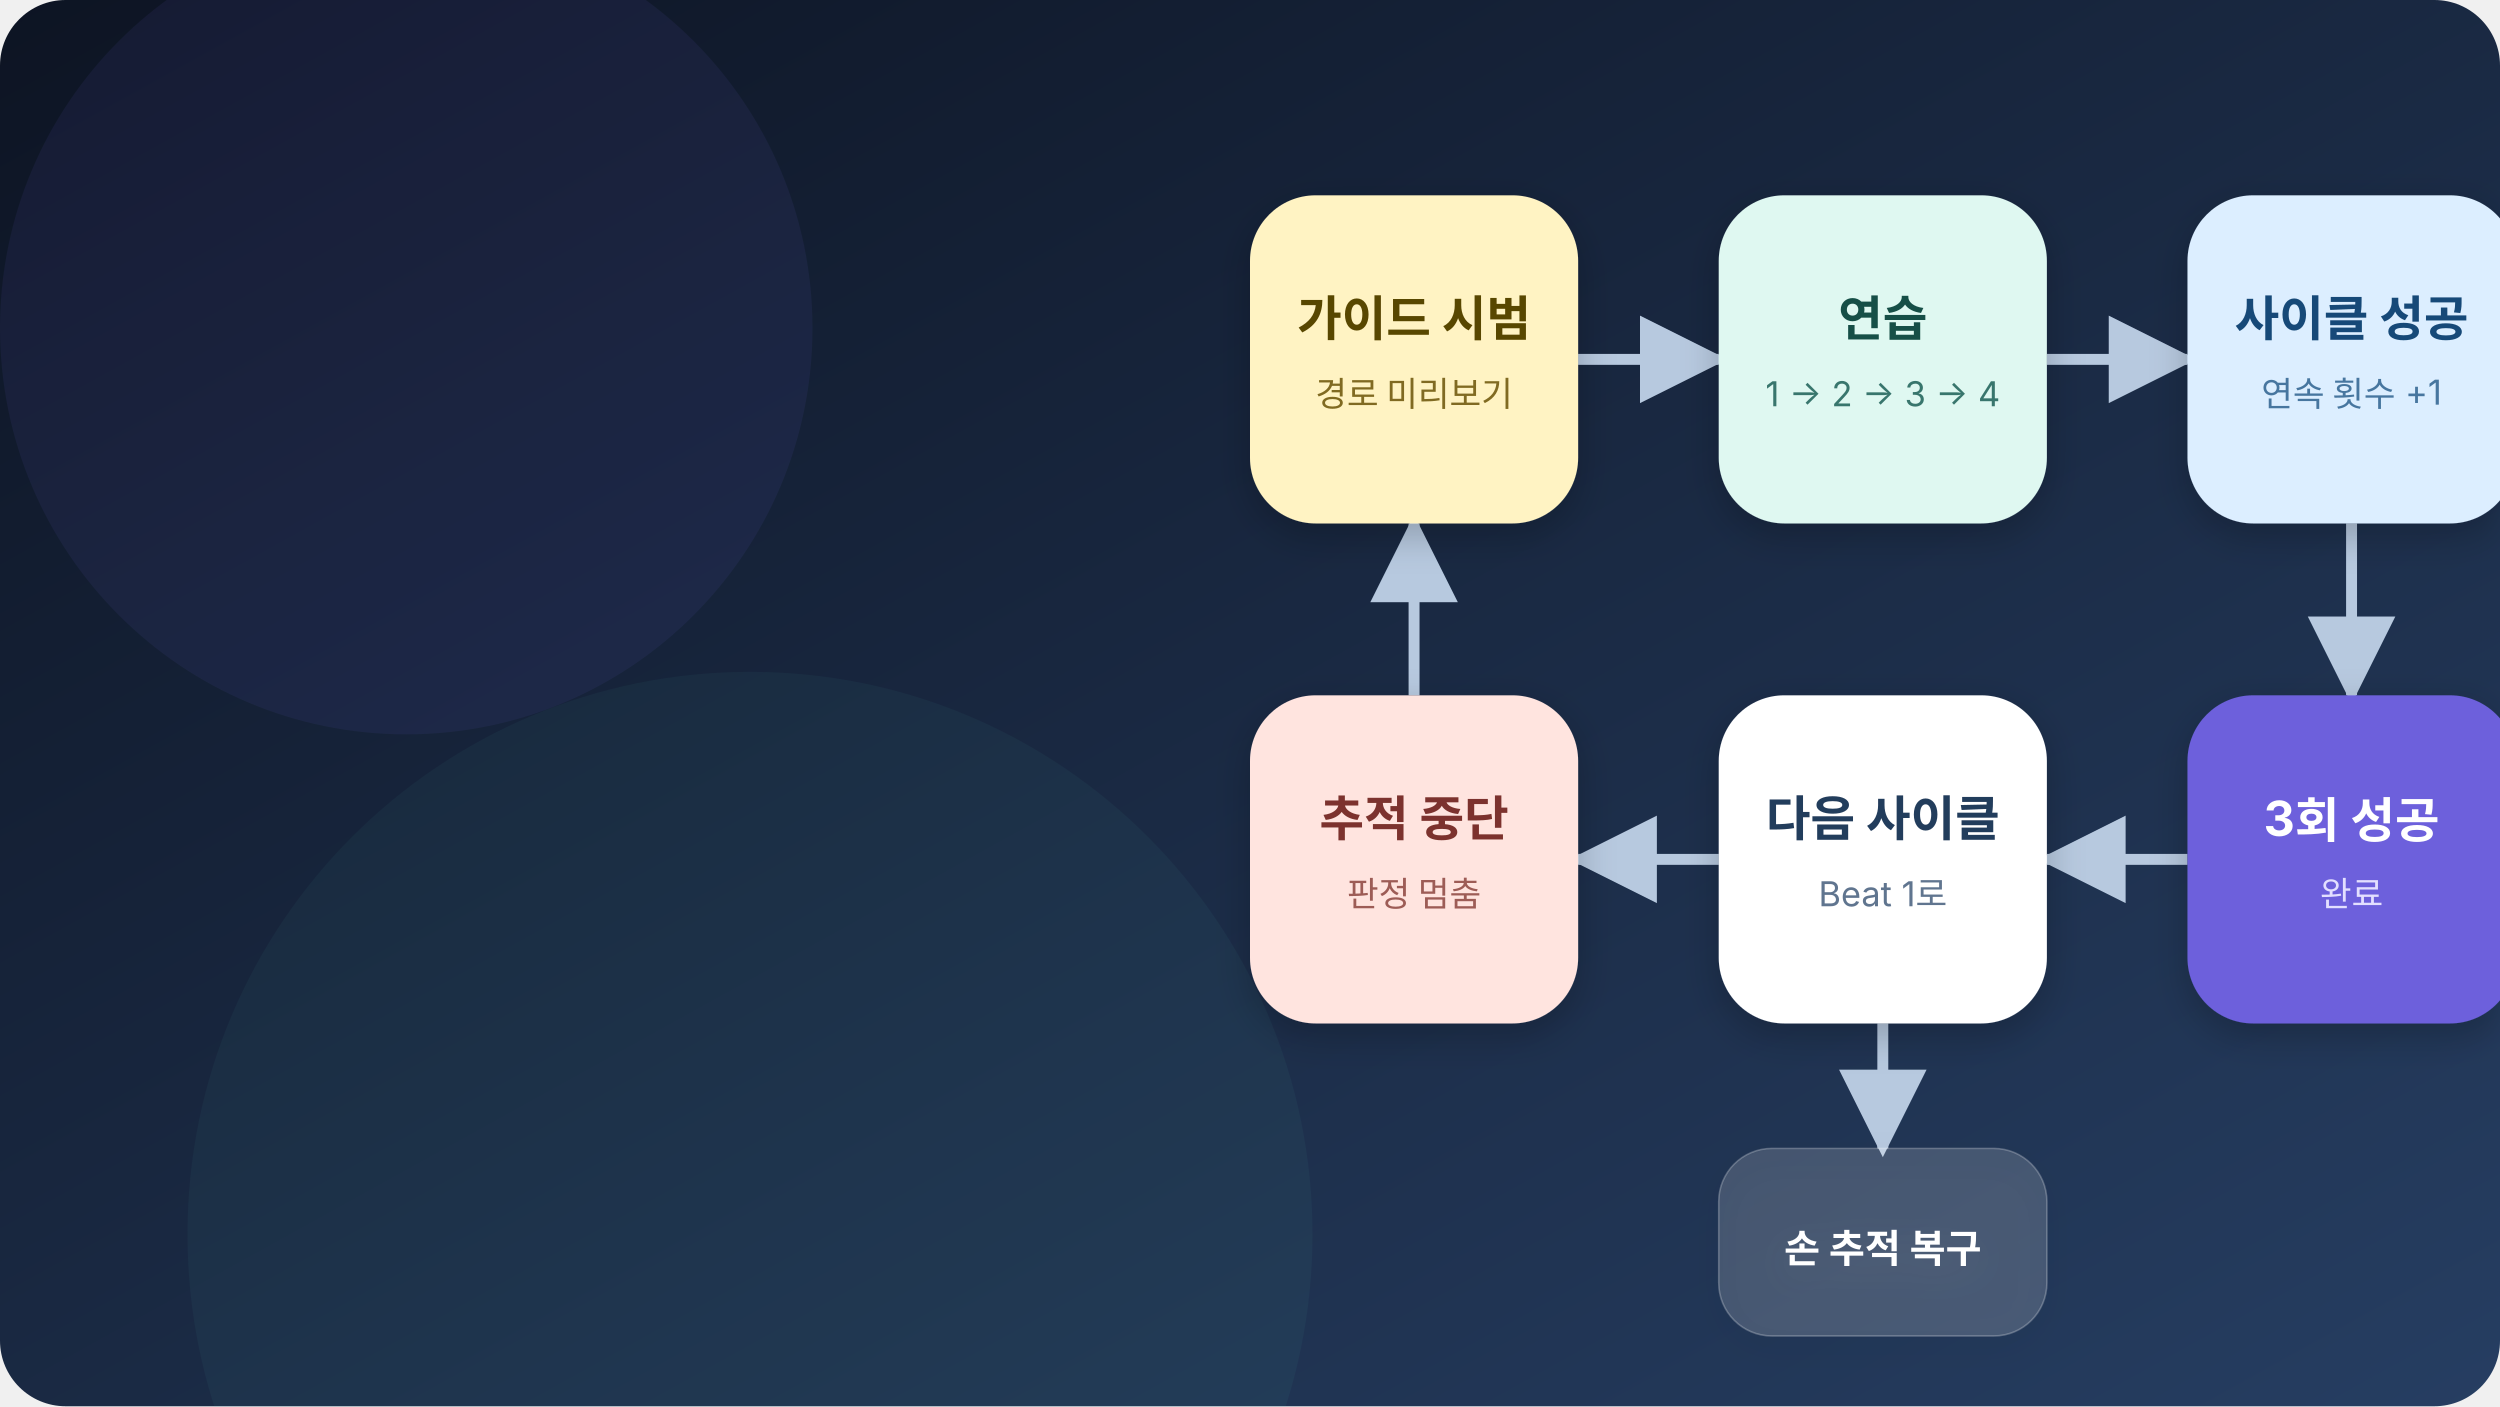
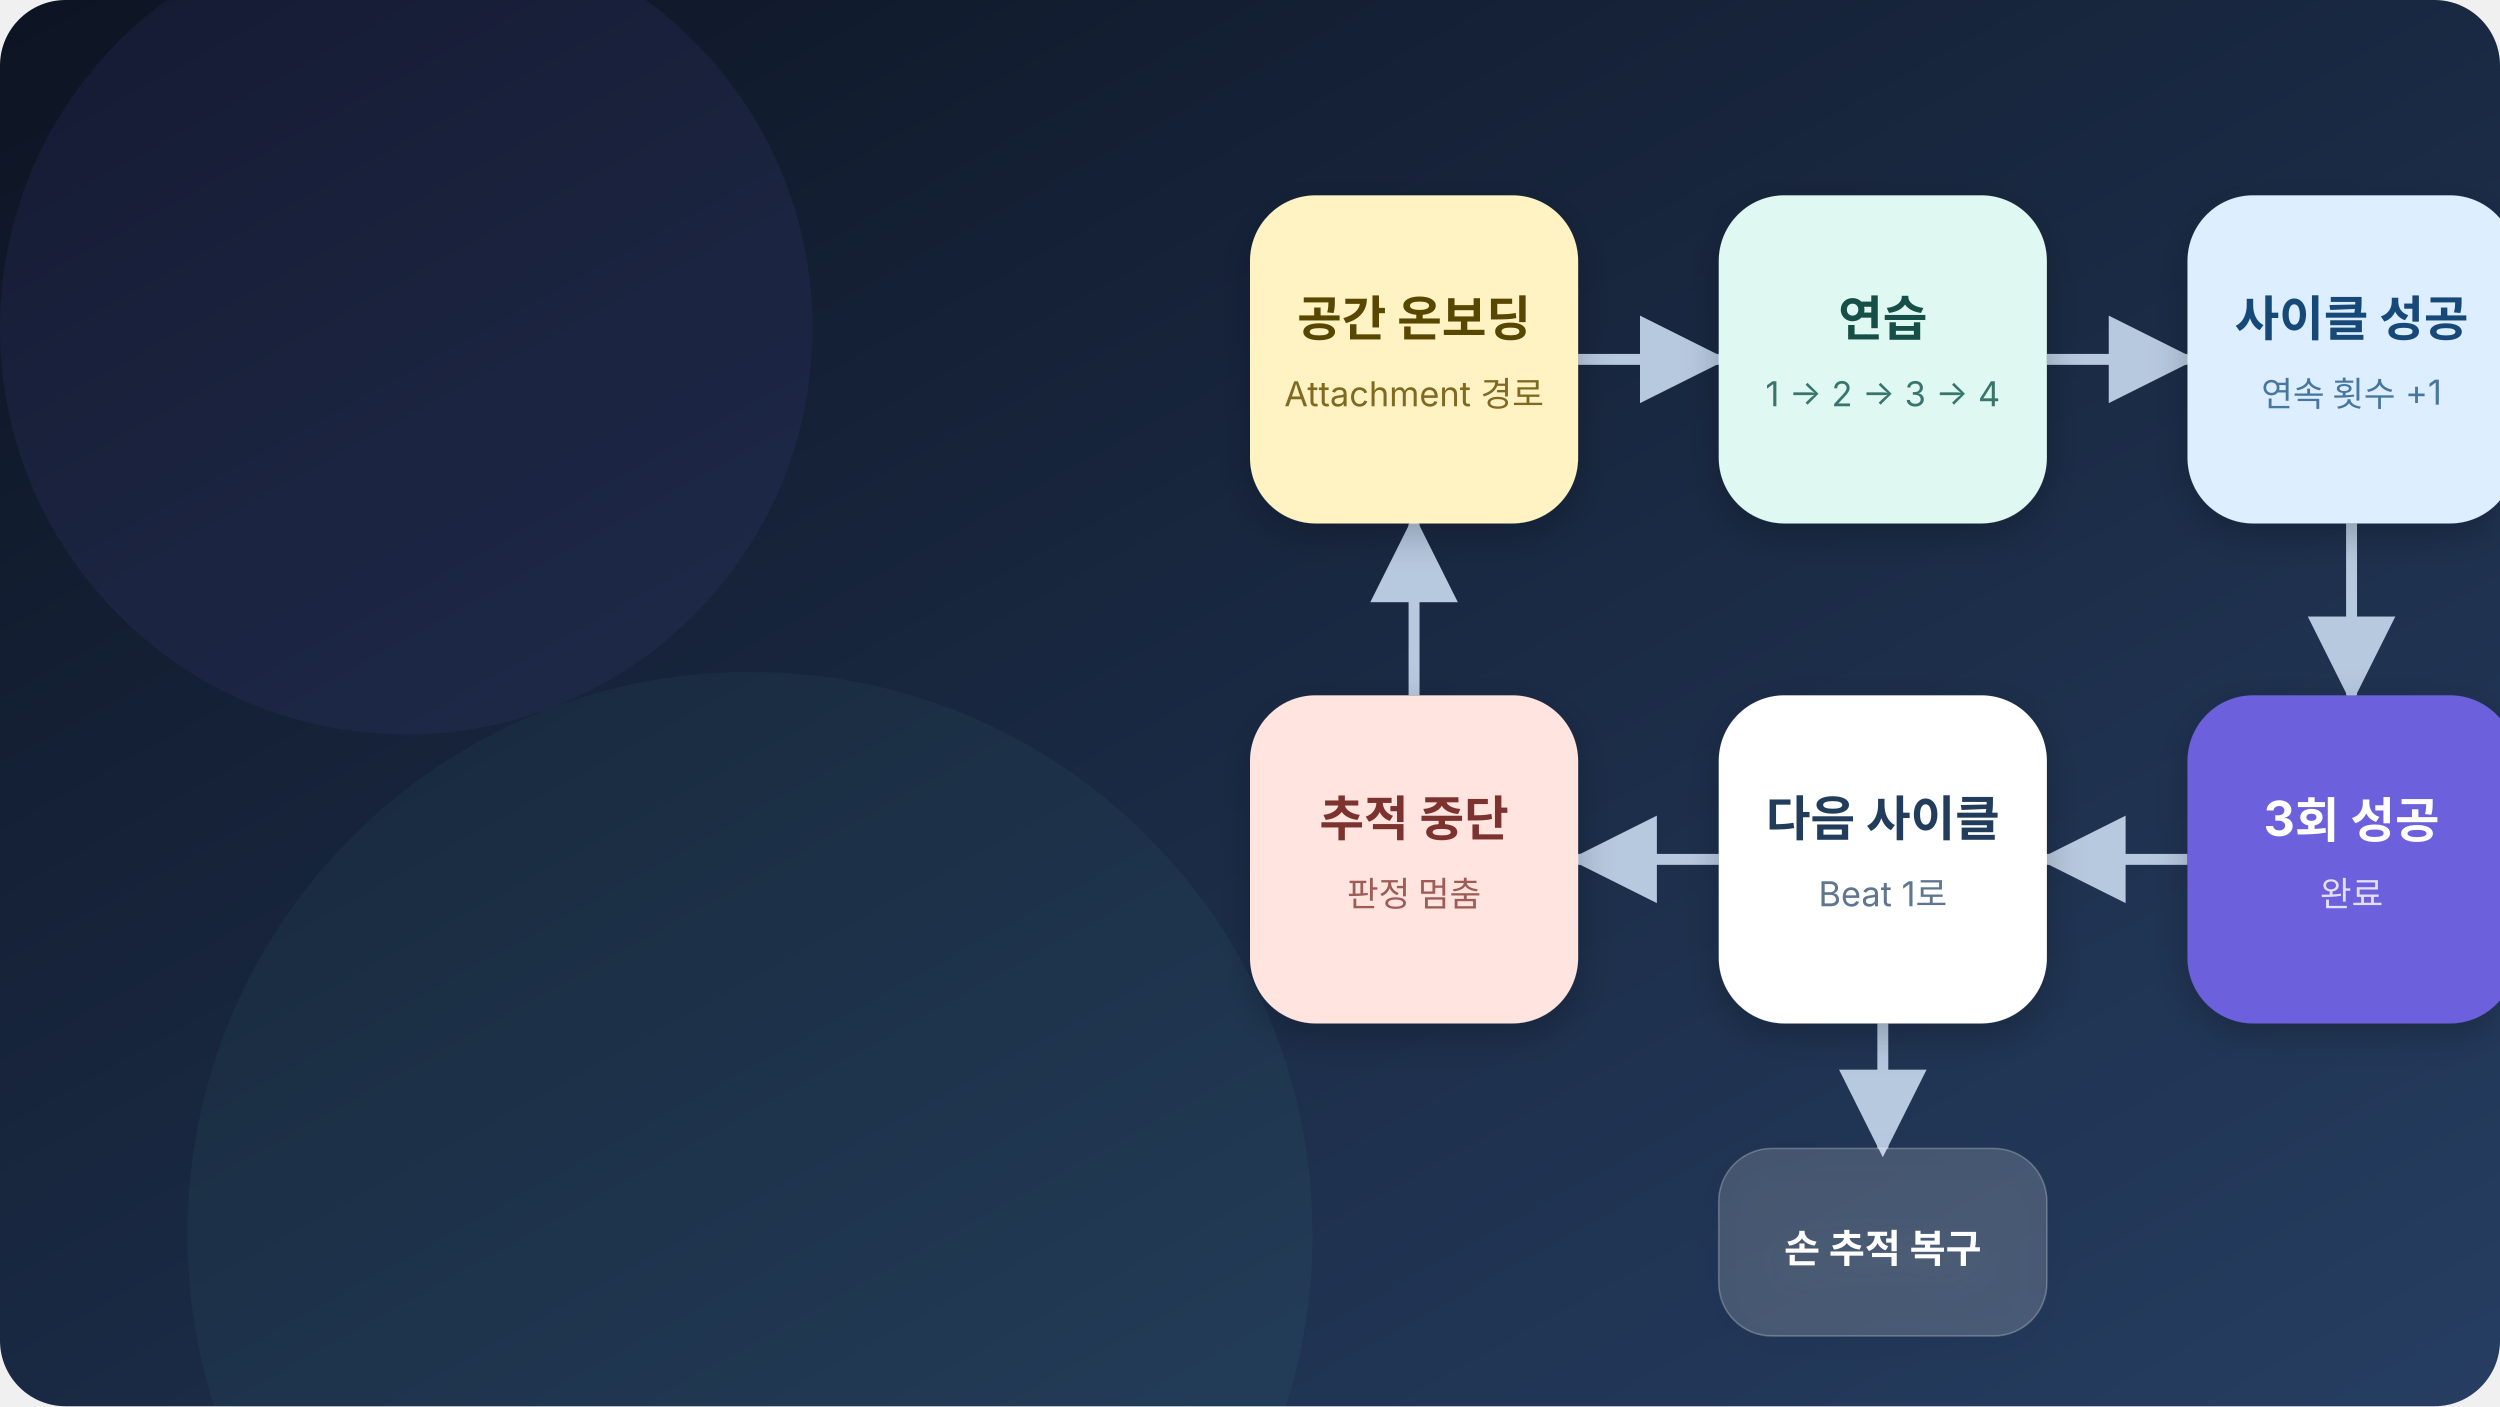
<svg xmlns="http://www.w3.org/2000/svg" width="1600" height="900" viewBox="0 0 1600 900" role="img" aria-labelledby="title description">
  <defs>
    <linearGradient id="bg" x1="0" y1="0" x2="1" y2="1">
      <stop offset="0" stop-color="#0d1423" />
      <stop offset="1" stop-color="#263e62" />
    </linearGradient>
    <marker id="arrow" viewBox="0 0 10 10" refX="9" refY="5" markerWidth="8" markerHeight="8" orient="auto-start-reverse">
      <path d="M 0 0 L 10 5 L 0 10 z" fill="#b7c9df" />
    </marker>
    <filter id="shadow">
      <feDropShadow dx="0" dy="8" stdDeviation="12" flood-opacity="0.22" />
    </filter>
  </defs>
  <rect width="1600" height="900" rx="42" fill="url(#bg)" />
  <circle cx="260" cy="210" r="260" fill="#786ce8" fill-opacity="0.08" />
  <circle cx="480" cy="790" r="360" fill="#55d6be" fill-opacity="0.05" />
  <g stroke="#b7c9df" stroke-width="7" fill="none" marker-end="url(#arrow)">
    <path d="M1010 230 H1100" />
    <path d="M1310 230 H1400" />
    <path d="M1505 335 V445" />
    <path d="M1400 550 H1310" />
    <path d="M1205 655 V735" />
    <path d="M1100 550 H1010" />
    <path d="M905 445 V335" />
  </g>
  <g filter="url(#shadow)" font-family="-apple-system, BlinkMacSystemFont, sans-serif" text-anchor="middle">
    <rect x="800" y="125" width="210" height="210" rx="42" fill="#fff3c3" />
-     <text x="905" y="215" fill="#594600" font-size="31" font-weight="700">가이드 시범</text>
-     <text x="905" y="260" fill="#806a20" font-size="22">경로 미리보기</text>
+     <text x="905" y="215" fill="#594600" font-size="31" font-weight="700">공간 온보딩</text>
+     <text x="905" y="260" fill="#806a20" font-size="22">Attachment 경로</text>
    <rect x="1100" y="125" width="210" height="210" rx="42" fill="#dff8f1" />
    <text x="1205" y="215" fill="#174f47" font-size="31" font-weight="700">연습</text>
    <text x="1205" y="260" fill="#39766d" font-size="22">1 → 2 → 3 → 4</text>
    <rect x="1400" y="125" width="210" height="210" rx="42" fill="#dceeff" />
    <text x="1505" y="215" fill="#184a78" font-size="31" font-weight="700">사이클 성공</text>
    <text x="1505" y="260" fill="#47769f" font-size="22">연속 횟수 +1</text>
    <rect x="1400" y="445" width="210" height="210" rx="42" fill="#6d61dc" />
    <text x="1505" y="535" fill="#ffffff" font-size="31" font-weight="700">3회 성공</text>
    <text x="1505" y="580" fill="#e3dfff" font-size="22">완료</text>
    <rect x="1100" y="445" width="210" height="210" rx="42" fill="#ffffff" />
    <text x="1205" y="535" fill="#233c5b" font-size="31" font-weight="700">다음 사이클</text>
    <text x="1205" y="580" fill="#60758f" font-size="22">Beat 1로</text>
    <rect x="800" y="445" width="210" height="210" rx="42" fill="#ffe4df" />
    <text x="905" y="535" fill="#7b332d" font-size="31" font-weight="700">추적 중단</text>
    <text x="905" y="580" fill="#9d5c56" font-size="22">판정 멈춤</text>
    <rect x="1100" y="735" width="210" height="120" rx="34" fill="#ffffff" fill-opacity="0.16" stroke="#ffffff" stroke-opacity="0.25" />
    <text x="1205" y="808" fill="#ffffff" font-size="25" font-weight="600">손 추적 복구</text>
  </g>
</svg>
